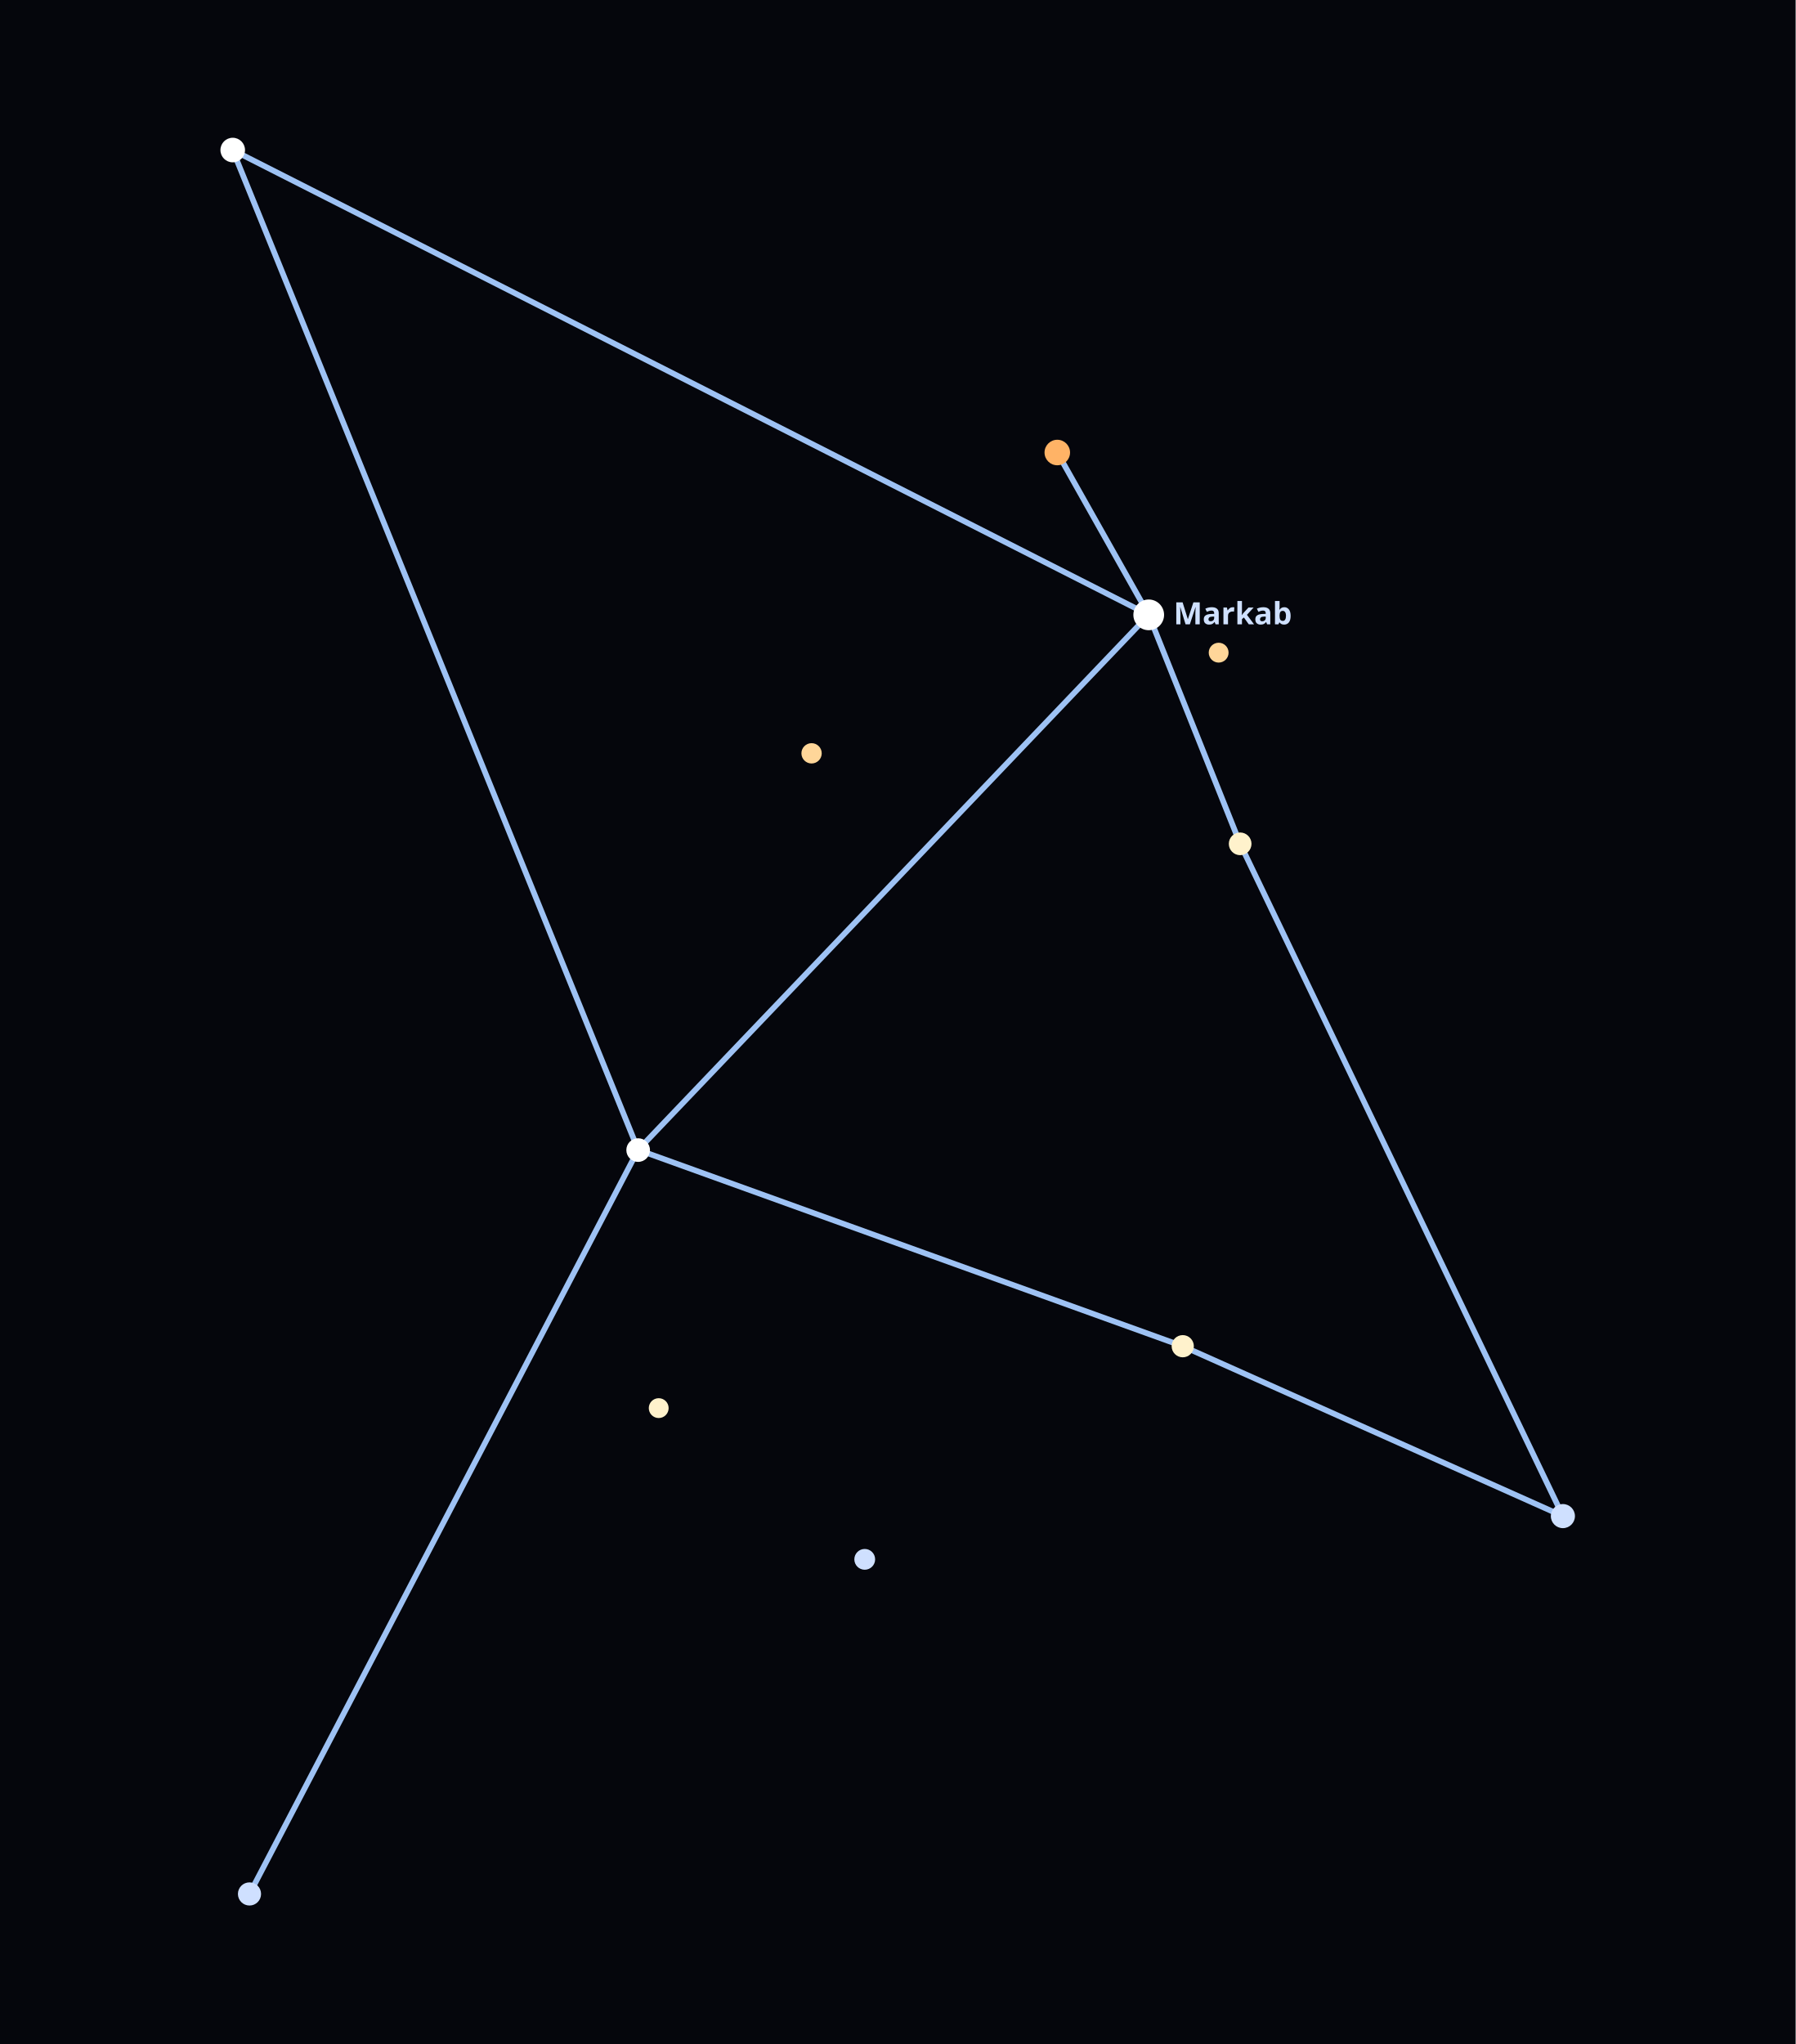
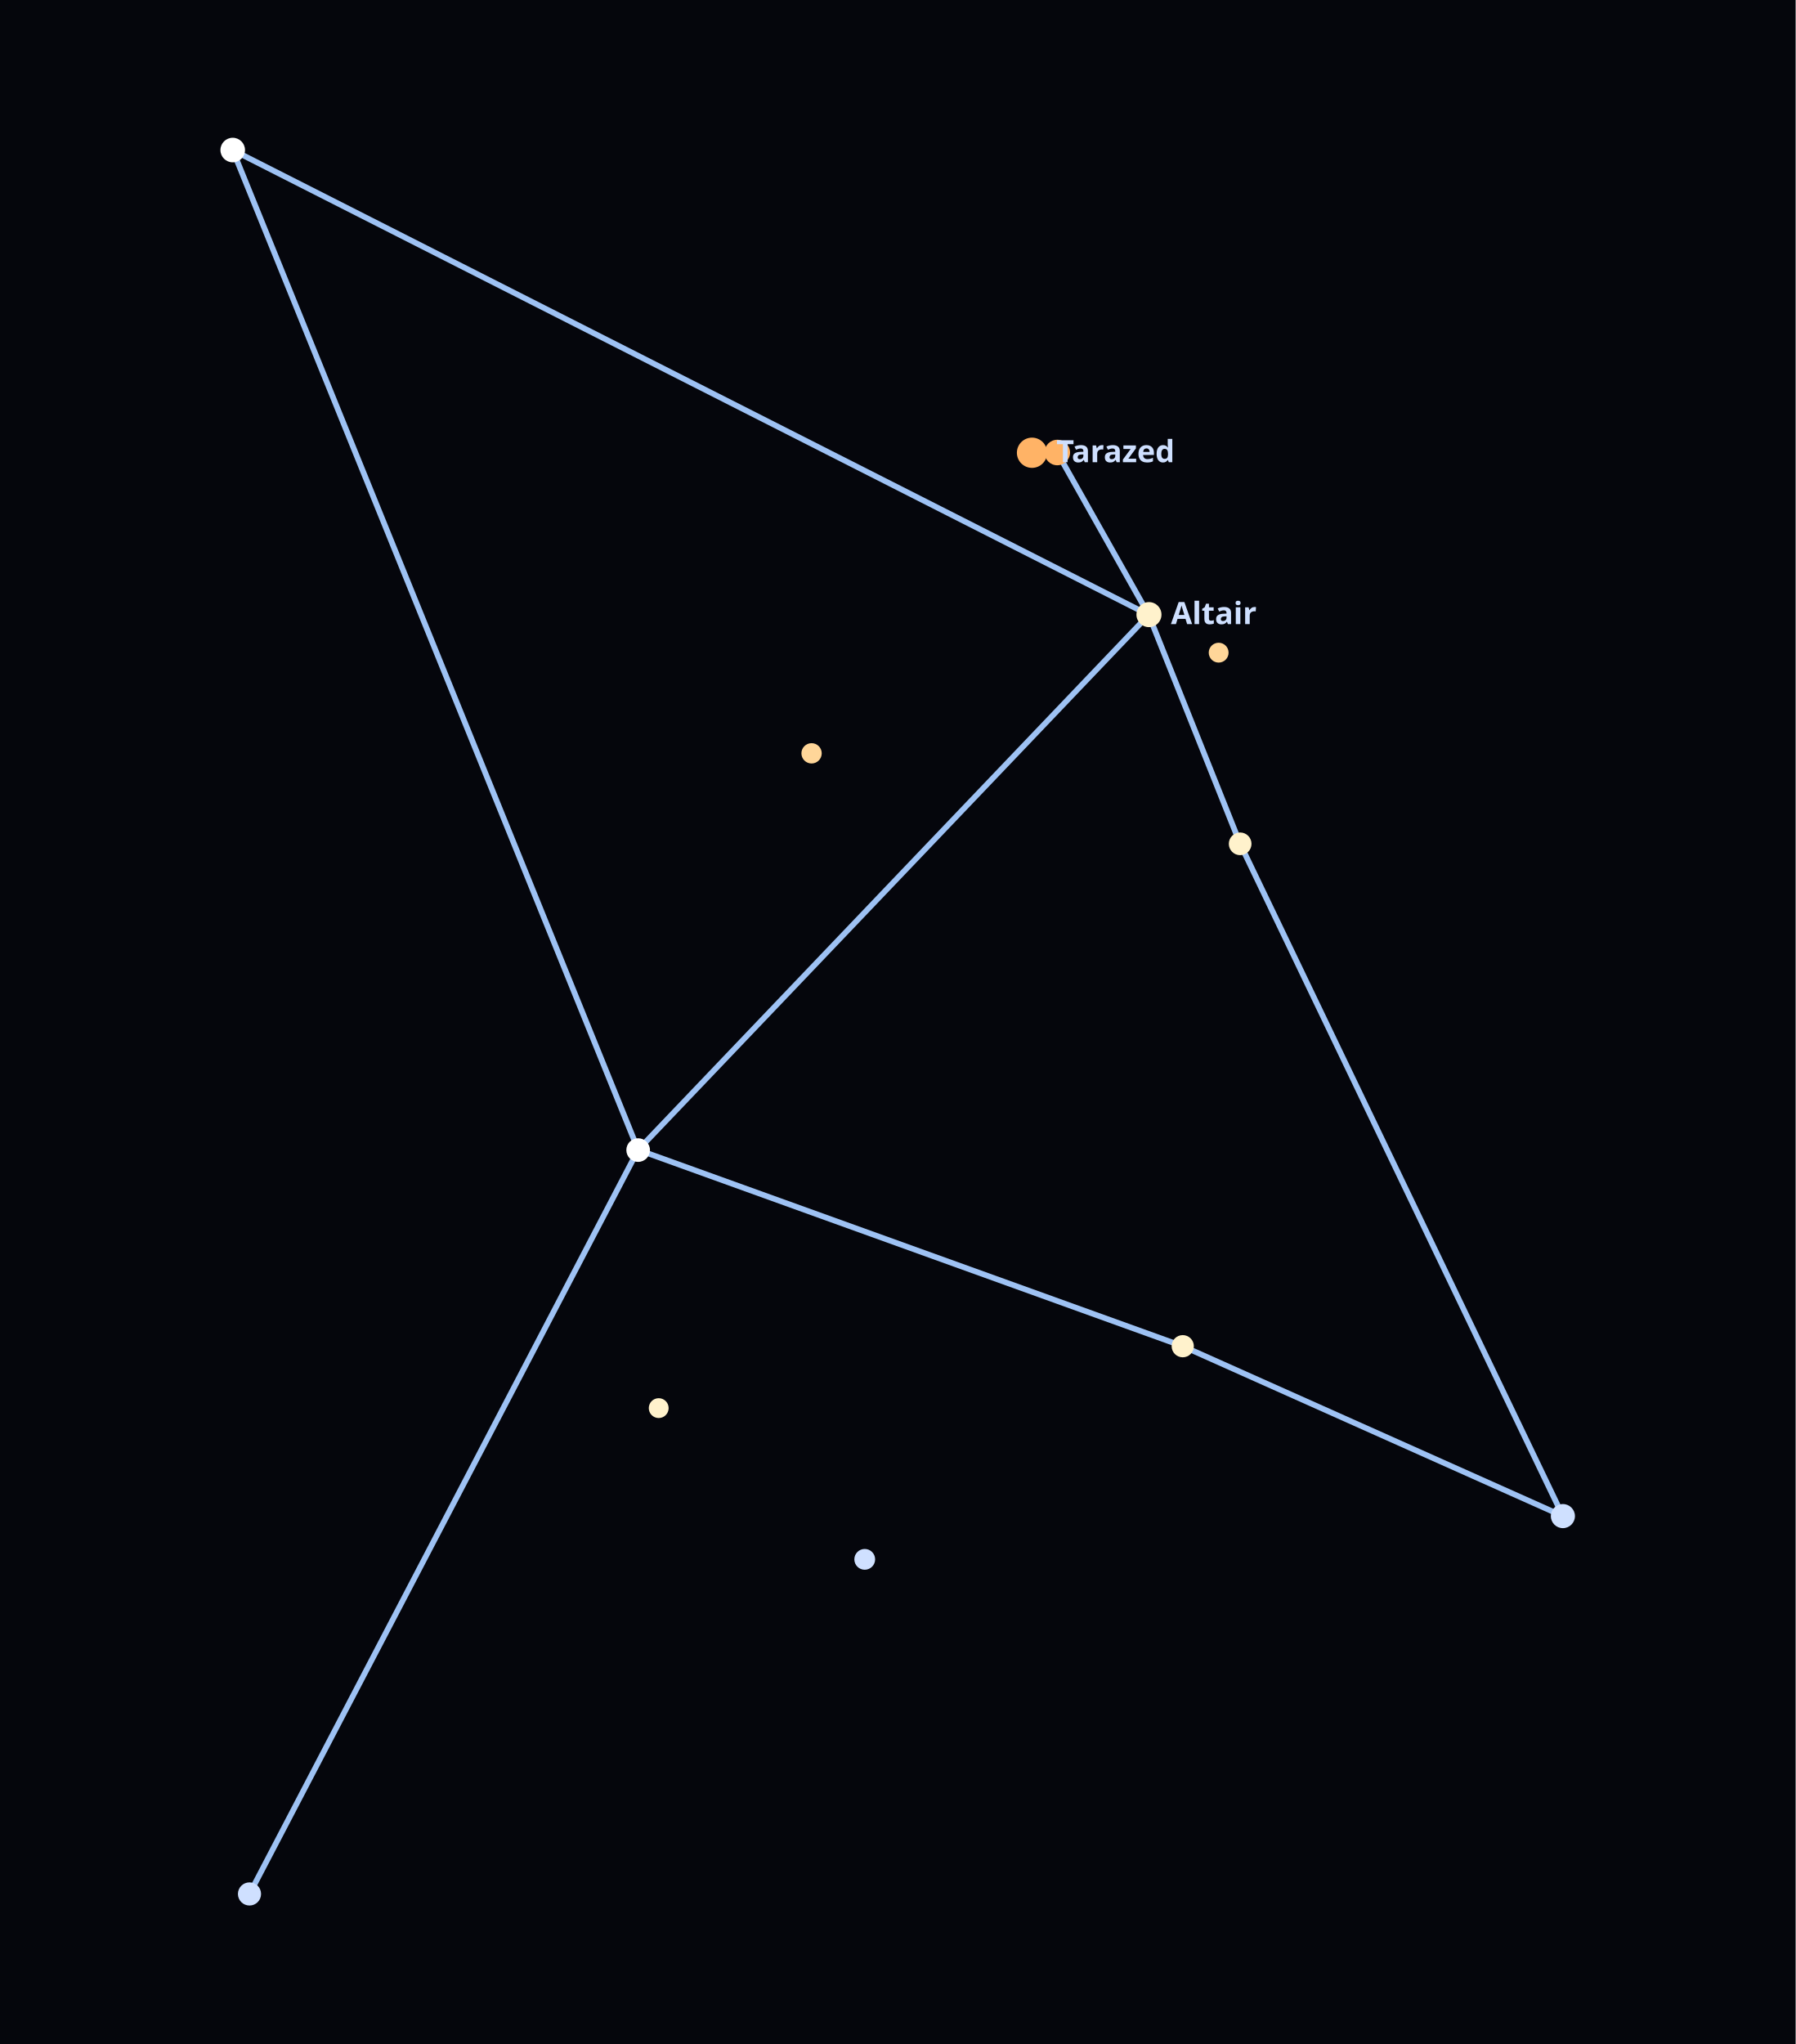
<svg xmlns="http://www.w3.org/2000/svg" viewBox="0 0 760 865" font-family="Audiowide, Segoe UI, sans-serif">
  <rect width="760" height="865" fill="#05060c" />
-   <polyline class="fig-line" points="447.5,191.5 486.2,260.2 524.9,357.1 661.5,641.6 500.6,569.7 270.1,486.6 98.5,63.5 486.2,260.2 270.1,486.6 105.6,801.5" fill="none" stroke="#a6ccff" stroke-width="2.4" stroke-opacity="0.95" stroke-linejoin="round" data-seq="97278,97649,98036,99473,97804,95501,93747,97649,95501,93805" />
+   <polyline class="fig-line" points="447.5,191.5 486.2,260.2 524.9,357.1 661.5,641.6 500.6,569.7 270.1,486.6 98.5,63.5 486.2,260.2 270.1,486.6 105.6,801.5" fill="none" stroke="#a6ccff" stroke-width="2.4" stroke-opacity="0.95" stroke-linejoin="round" data-seq="97278,81693,98036,99473,97804,95501,93747,81693,95501,93805" />
  <circle class="star" cx="447.5" cy="191.5" r="5.4" fill="#ffb366" data-name="HIP 97278" data-meta="mag 2.72" data-vid="97278" />
-   <circle class="star" cx="486.2" cy="260.2" r="6.5" fill="#ffffff" data-name="Markab" data-meta="mag 0.76" data-vid="97649" />
-   <text class="star-label" x="496.7" y="264.2" fill="#cfe0ff" font-size="13" font-weight="bold" data-vid="97649">Markab</text>
+   <circle class="star" cx="486.3" cy="260.1" r="5.3" fill="#fff2cc" data-name="Altair" data-meta="mag 2.81" data-vid="81693" />
+   <text class="star-label" x="495.6" y="264.1" fill="#cfe0ff" font-size="13" font-weight="bold" data-vid="81693">Altair</text>
  <circle class="star" cx="524.9" cy="357.1" r="4.8" fill="#fff2cc" data-name="HIP 98036" data-meta="mag 3.71" data-vid="98036" />
  <circle class="star" cx="661.5" cy="641.6" r="5.1" fill="#cfe0ff" data-name="HIP 99473" data-meta="mag 3.24" data-vid="99473" />
  <circle class="star" cx="500.6" cy="569.7" r="4.7" fill="#fff2cc" data-name="HIP 97804" data-meta="mag 3.87" data-vid="97804" />
  <circle class="star" cx="270.1" cy="486.7" r="5.0" fill="#ffffff" data-name="HIP 95501" data-meta="mag 3.36" data-vid="95501" />
  <circle class="star" cx="98.5" cy="63.5" r="5.2" fill="#ffffff" data-name="HIP 93747" data-meta="mag 2.99" data-vid="93747" />
  <circle class="star" cx="105.6" cy="801.5" r="4.9" fill="#cfe0ff" data-name="HIP 93805" data-meta="mag 3.43" data-vid="93805" />
-   <circle class="star" cx="-1234.5" cy="1649.7" r="6.4" fill="#ffb366" data-name="Tarazed" data-meta="mag 1.06" data-vid="80763" />
-   <text class="star-label" x="-1224.1" y="1653.7" fill="#cfe0ff" font-size="13" font-weight="bold" data-vid="80763">Tarazed</text>
-   <circle class="star" cx="-1133.0" cy="-634.8" r="5.3" fill="#fff2cc" data-name="Altair" data-meta="mag 2.81" data-vid="81693" />
-   <text class="star-label" x="-1123.7" y="-630.8" fill="#cfe0ff" font-size="13" font-weight="bold" data-vid="81693">Altair</text>
+   <circle class="star" cx="436.8" cy="191.6" r="6.4" fill="#ffb366" data-name="Tarazed" data-meta="mag 1.06" data-vid="80763" />
+   <text class="star-label" x="447.1" y="195.6" fill="#cfe0ff" font-size="13" font-weight="bold" data-vid="80763">Tarazed</text>
  <circle class="star" cx="366.0" cy="659.9" r="4.4" fill="#cfe0ff" data-name="HIP 96468" data-meta="mag 4.36" data-vid="96468" />
  <circle class="star" cx="343.5" cy="318.8" r="4.3" fill="#ffd699" data-name="HIP 96229" data-meta="mag 4.45" data-vid="96229" />
  <circle class="star" cx="278.8" cy="595.9" r="4.2" fill="#fff2cc" data-name="HIP 95585" data-meta="mag 4.64" data-vid="95585" />
  <circle class="star" cx="515.8" cy="276.2" r="4.2" fill="#ffd699" data-name="HIP 97938" data-meta="mag 4.71" data-vid="97938" />
</svg>
